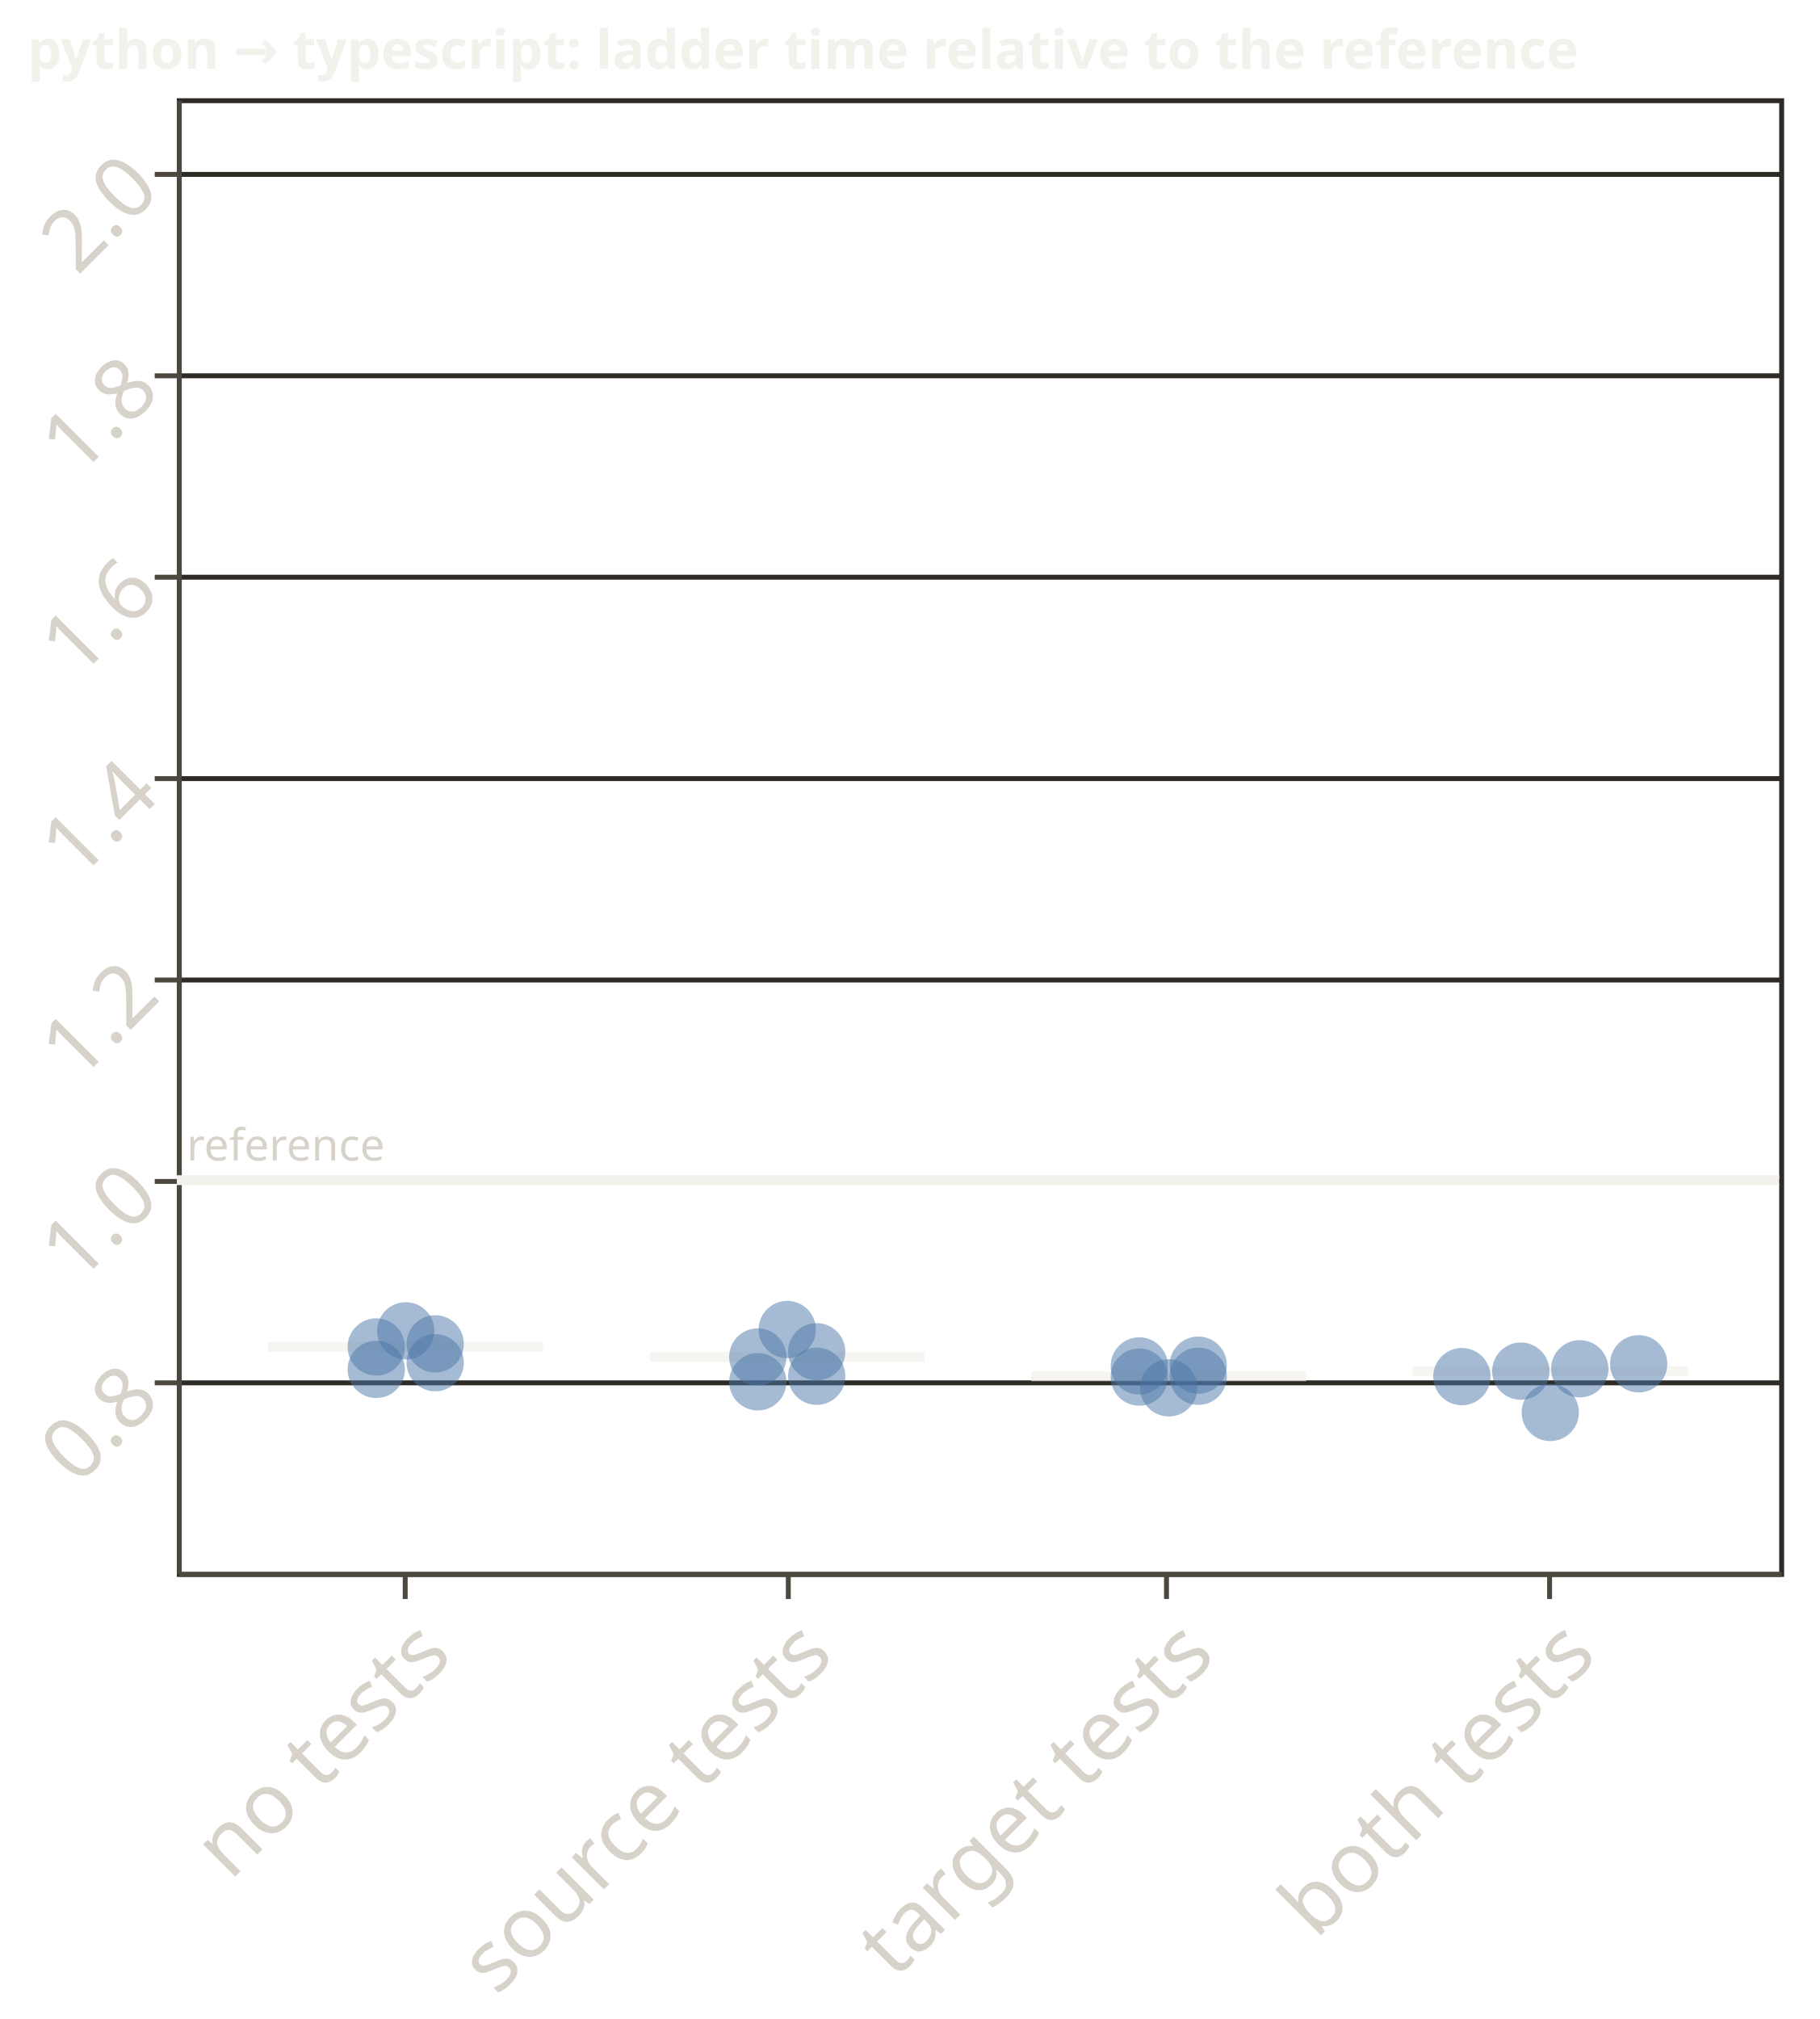
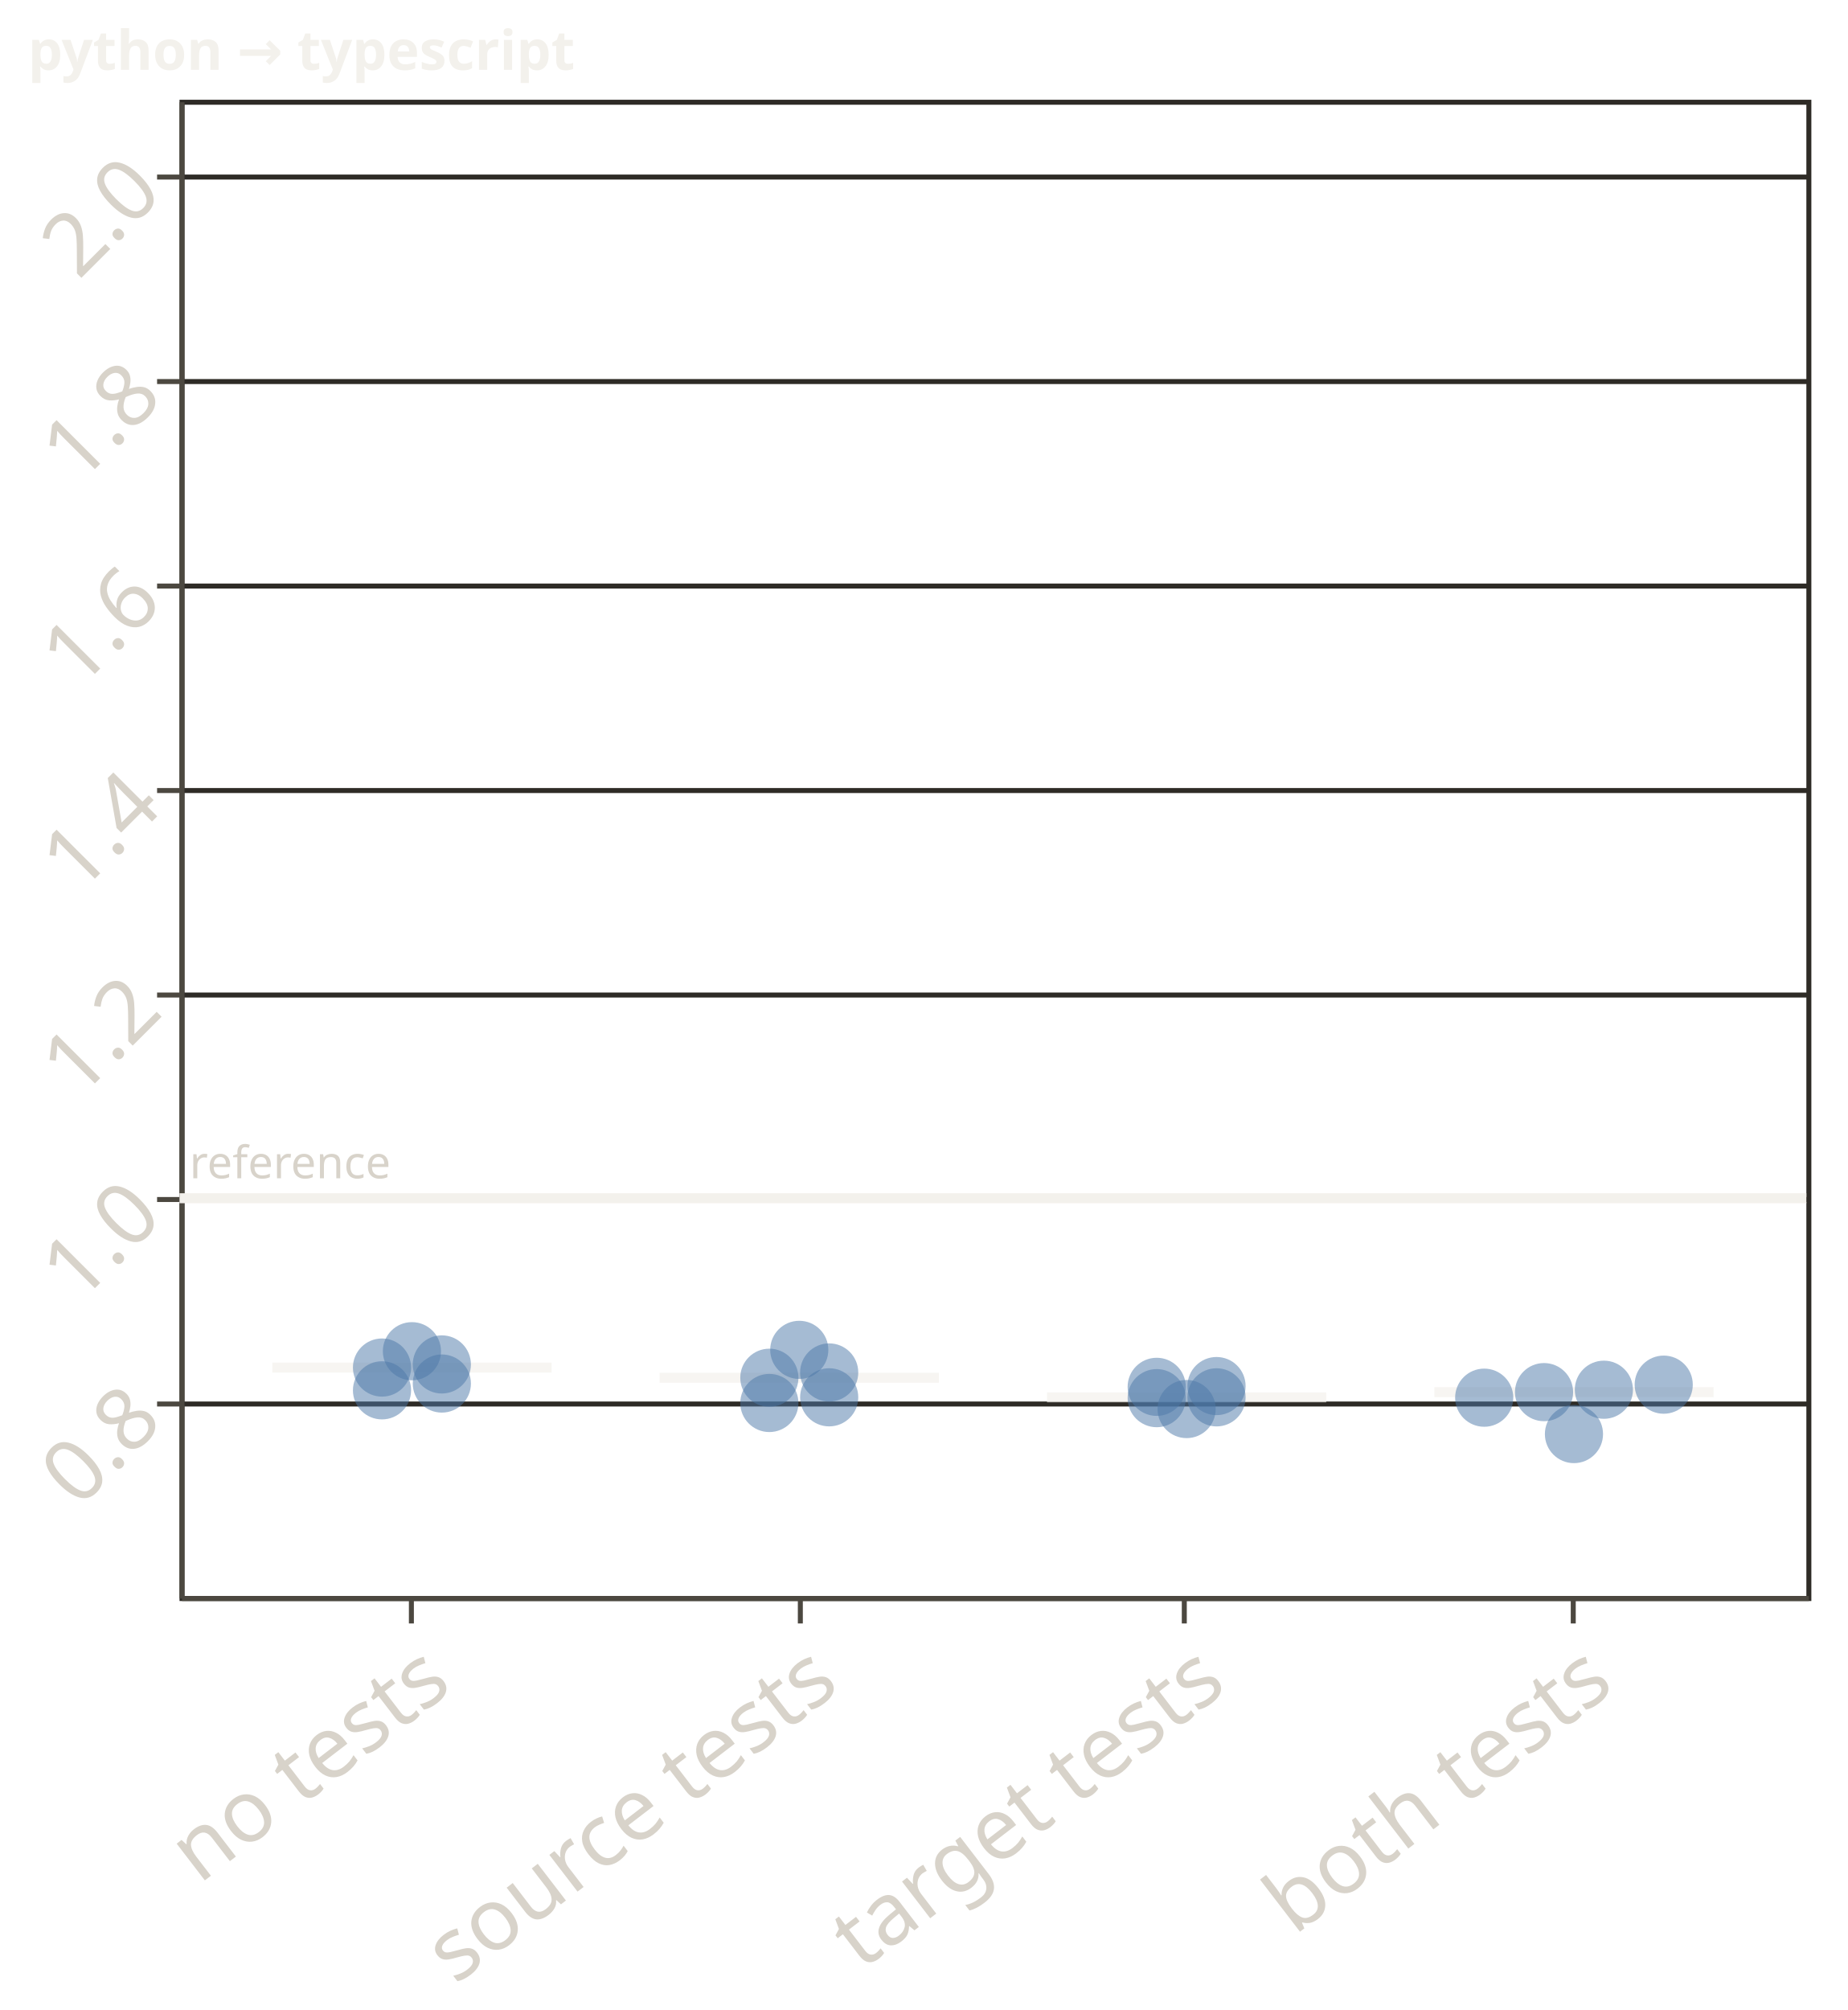
- <svg xmlns="http://www.w3.org/2000/svg" version="1.1" class="marks" width="370.5" height="411" viewBox="0 0 370.5 411">
+ <svg xmlns="http://www.w3.org/2000/svg" version="1.1" class="marks" width="370.5" height="403" viewBox="0 0 370.5 403">
  <g fill="none" stroke-miterlimit="10" transform="translate(36,20)">
    <g class="mark-group role-frame root" role="graphics-object" aria-roledescription="group mark container">
      <g transform="translate(0,0)">
        <path class="background" aria-hidden="true" d="M0.5,0.5h326.25v300h-326.25Z" stroke="#2e2b26" />
        <g>
          <g class="mark-group role-axis" aria-hidden="true">
            <g transform="translate(0.5,0.5)">
              <path class="background" aria-hidden="true" d="M0,0h0v0h0Z" pointer-events="none" />
              <g>
                <g class="mark-rule role-axis-grid" pointer-events="none">
                  <line transform="translate(0,261)" x2="326.25" y2="0" stroke="#2e2b26" stroke-width="1" opacity="1" />
                  <line transform="translate(0,220)" x2="326.25" y2="0" stroke="#2e2b26" stroke-width="1" opacity="1" />
                  <line transform="translate(0,179)" x2="326.25" y2="0" stroke="#2e2b26" stroke-width="1" opacity="1" />
                  <line transform="translate(0,138)" x2="326.25" y2="0" stroke="#2e2b26" stroke-width="1" opacity="1" />
                  <line transform="translate(0,97)" x2="326.25" y2="0" stroke="#2e2b26" stroke-width="1" opacity="1" />
                  <line transform="translate(0,56)" x2="326.25" y2="0" stroke="#2e2b26" stroke-width="1" opacity="1" />
                  <line transform="translate(0,15)" x2="326.25" y2="0" stroke="#2e2b26" stroke-width="1" opacity="1" />
                </g>
              </g>
              <path class="foreground" aria-hidden="true" d="" pointer-events="none" display="none" />
            </g>
          </g>
          <g class="mark-group role-axis" role="graphics-symbol" aria-roledescription="axis" aria-label="X-axis for a discrete scale with 4 values: no tests, source tests, target tests, both tests">
            <g transform="translate(0.5,300.5)">
              <path class="background" aria-hidden="true" d="M0,0h0v0h0Z" pointer-events="none" />
              <g>
                <g class="mark-rule role-axis-tick" pointer-events="none">
                  <line transform="translate(46,0)" x2="0" y2="5" stroke="#4c4840" stroke-width="1" opacity="1" />
                  <line transform="translate(124,0)" x2="0" y2="5" stroke="#4c4840" stroke-width="1" opacity="1" />
                  <line transform="translate(201,0)" x2="0" y2="5" stroke="#4c4840" stroke-width="1" opacity="1" />
                  <line transform="translate(279,0)" x2="0" y2="5" stroke="#4c4840" stroke-width="1" opacity="1" />
                </g>
                <g class="mark-text role-axis-label" pointer-events="none">
-                   <text text-anchor="end" transform="translate(46.10714,7) rotate(-45) translate(0,14)" font-family="sans-serif" font-size="17.32px" fill="#d8d3ca" opacity="1">no tests</text>
-                   <text text-anchor="end" transform="translate(123.7857,7) rotate(-45) translate(0,14)" font-family="sans-serif" font-size="17.32px" fill="#d8d3ca" opacity="1">source tests</text>
-                   <text text-anchor="end" transform="translate(201.4643,7) rotate(-45) translate(0,14)" font-family="sans-serif" font-size="17.32px" fill="#d8d3ca" opacity="1">target tests</text>
-                   <text text-anchor="end" transform="translate(279.1429,7) rotate(-45) translate(0,14)" font-family="sans-serif" font-size="17.32px" fill="#d8d3ca" opacity="1">both tests</text>
+                   <text text-anchor="end" transform="translate(46.10714,7) rotate(-37.5) translate(0,14)" font-family="sans-serif" font-size="17.32px" fill="#d8d3ca" opacity="1">no tests</text>
+                   <text text-anchor="end" transform="translate(123.7857,7) rotate(-37.5) translate(0,14)" font-family="sans-serif" font-size="17.32px" fill="#d8d3ca" opacity="1">source tests</text>
+                   <text text-anchor="end" transform="translate(201.4643,7) rotate(-37.5) translate(0,14)" font-family="sans-serif" font-size="17.32px" fill="#d8d3ca" opacity="1">target tests</text>
+                   <text text-anchor="end" transform="translate(279.1429,7) rotate(-37.5) translate(0,14)" font-family="sans-serif" font-size="17.32px" fill="#d8d3ca" opacity="1">both tests</text>
                </g>
                <g class="mark-rule role-axis-domain" pointer-events="none">
                  <line transform="translate(0,0)" x2="326.25" y2="0" stroke="#4c4840" stroke-width="1" opacity="1" />
                </g>
              </g>
              <path class="foreground" aria-hidden="true" d="" pointer-events="none" display="none" />
            </g>
          </g>
          <g class="mark-group role-axis" role="graphics-symbol" aria-roledescription="axis" aria-label="Y-axis for a linear scale with values from 0.6 to 2.1">
            <g transform="translate(0.5,0.5)">
              <path class="background" aria-hidden="true" d="M0,0h0v0h0Z" pointer-events="none" />
              <g>
                <g class="mark-rule role-axis-tick" pointer-events="none">
                  <line transform="translate(0,261)" x2="-5" y2="0" stroke="#4c4840" stroke-width="1" opacity="1" />
                  <line transform="translate(0,220)" x2="-5" y2="0" stroke="#4c4840" stroke-width="1" opacity="1" />
                  <line transform="translate(0,179)" x2="-5" y2="0" stroke="#4c4840" stroke-width="1" opacity="1" />
                  <line transform="translate(0,138)" x2="-5" y2="0" stroke="#4c4840" stroke-width="1" opacity="1" />
                  <line transform="translate(0,97)" x2="-5" y2="0" stroke="#4c4840" stroke-width="1" opacity="1" />
                  <line transform="translate(0,56)" x2="-5" y2="0" stroke="#4c4840" stroke-width="1" opacity="1" />
                  <line transform="translate(0,15)" x2="-5" y2="0" stroke="#4c4840" stroke-width="1" opacity="1" />
                </g>
                <g class="mark-text role-axis-label" pointer-events="none">
                  <text text-anchor="end" transform="translate(-7,261.2983) rotate(-45) translate(0,5)" font-family="sans-serif" font-size="17.32px" fill="#d8d3ca" opacity="1">0.8</text>
                  <text text-anchor="end" transform="translate(-7,220.2419) rotate(-45) translate(0,5)" font-family="sans-serif" font-size="17.32px" fill="#d8d3ca" opacity="1">1.0</text>
                  <text text-anchor="end" transform="translate(-7,179.1856) rotate(-45) translate(0,5)" font-family="sans-serif" font-size="17.32px" fill="#d8d3ca" opacity="1">1.2</text>
                  <text text-anchor="end" transform="translate(-7,138.1292) rotate(-45) translate(0,5)" font-family="sans-serif" font-size="17.32px" fill="#d8d3ca" opacity="1">1.4</text>
                  <text text-anchor="end" transform="translate(-7,97.07291) rotate(-45) translate(0,5)" font-family="sans-serif" font-size="17.32px" fill="#d8d3ca" opacity="1">1.6</text>
                  <text text-anchor="end" transform="translate(-7,56.01657) rotate(-45) translate(0,5)" font-family="sans-serif" font-size="17.32px" fill="#d8d3ca" opacity="1">1.8</text>
                  <text text-anchor="end" transform="translate(-7,14.96024) rotate(-45) translate(0,5)" font-family="sans-serif" font-size="17.32px" fill="#d8d3ca" opacity="1">2.0</text>
                </g>
                <g class="mark-rule role-axis-domain" pointer-events="none">
                  <line transform="translate(0,300)" x2="0" y2="-300" stroke="#4c4840" stroke-width="1" opacity="1" />
                </g>
              </g>
              <path class="foreground" aria-hidden="true" d="" pointer-events="none" display="none" />
            </g>
          </g>
          <g class="mark-rect role-mark layer_0_marks" role="graphics-object" aria-roledescription="rect mark container">
            <path aria-label="condition: no tests; value: 0.834626370714; nudge: 0" role="graphics-symbol" aria-roledescription="tick" d="M18.607,253.19h56v2h-56Z" fill="#f3f1ec" opacity="0.7" />
            <path aria-label="condition: source tests; value: 0.82465793272; nudge: 0" role="graphics-symbol" aria-roledescription="tick" d="M96.286,255.236h56v2h-56Z" fill="#f3f1ec" opacity="0.7" />
            <path aria-label="condition: target tests; value: 0.805528176486; nudge: 0" role="graphics-symbol" aria-roledescription="tick" d="M173.964,259.163h56v2h-56Z" fill="#f3f1ec" opacity="0.7" />
            <path aria-label="condition: both tests; value: 0.810622576314; nudge: 0" role="graphics-symbol" aria-roledescription="tick" d="M251.643,258.118h56v2h-56Z" fill="#f3f1ec" opacity="0.7" />
          </g>
          <g class="mark-symbol role-mark layer_1_marks" role="graphics-object" aria-roledescription="symbol mark container">
            <path aria-label="condition: no tests; value: 0.850576222795; nudge: 0; run: 9a3e20fe; ladder time ÷ reference: 0.85; rungs completed: 19; total ms: 12,058.0" role="graphics-symbol" aria-roledescription="point" transform="translate(46.60714,250.9159)" d="M5.831,0A5.831,5.831,0,1,1,-5.831,0A5.831,5.831,0,1,1,5.831,0" fill="#4c78a8" stroke-width="2" opacity="0.5" />
            <path aria-label="condition: no tests; value: 0.812378328088; nudge: −0.5; run: b96078c6; ladder time ÷ reference: 0.81; rungs completed: 19; total ms: 11,579.3" role="graphics-symbol" aria-roledescription="point" transform="translate(40.60714,258.7572)" d="M5.831,0A5.831,5.831,0,1,1,-5.831,0A5.831,5.831,0,1,1,5.831,0" fill="#4c78a8" stroke-width="2" opacity="0.5" />
            <path aria-label="condition: no tests; value: 0.819020109681; nudge: 0.5; run: 31ac2789; ladder time ÷ reference: 0.82; rungs completed: 19; total ms: 11,841.7" role="graphics-symbol" aria-roledescription="point" transform="translate(52.60714,257.3938)" d="M5.831,0A5.831,5.831,0,1,1,-5.831,0A5.831,5.831,0,1,1,5.831,0" fill="#4c78a8" stroke-width="2" opacity="0.5" />
            <path aria-label="condition: no tests; value: 0.834626370714; nudge: −0.5; run: 170b737d; ladder time ÷ reference: 0.83; rungs completed: 19; total ms: 11,684.0" role="graphics-symbol" aria-roledescription="point" transform="translate(40.60714,254.1901)" d="M5.831,0A5.831,5.831,0,1,1,-5.831,0A5.831,5.831,0,1,1,5.831,0" fill="#4c78a8" stroke-width="2" opacity="0.5" />
            <path aria-label="condition: no tests; value: 0.837670640326; nudge: 0.5; run: 2643e4be; ladder time ÷ reference: 0.84; rungs completed: 19; total ms: 11,776.6" role="graphics-symbol" aria-roledescription="point" transform="translate(52.60714,253.5652)" d="M5.831,0A5.831,5.831,0,1,1,-5.831,0A5.831,5.831,0,1,1,5.831,0" fill="#4c78a8" stroke-width="2" opacity="0.5" />
            <path aria-label="condition: source tests; value: 0.82983451203; nudge: 0.5; run: 273cf6b9; ladder time ÷ reference: 0.83; rungs completed: 19; total ms: 12,023.5" role="graphics-symbol" aria-roledescription="point" transform="translate(130.2857,255.1738)" d="M5.831,0A5.831,5.831,0,1,1,-5.831,0A5.831,5.831,0,1,1,5.831,0" fill="#4c78a8" stroke-width="2" opacity="0.5" />
            <path aria-label="condition: source tests; value: 0.82465793272; nudge: −0.5; run: 19e0fe30; ladder time ÷ reference: 0.82; rungs completed: 19; total ms: 11,585.9" role="graphics-symbol" aria-roledescription="point" transform="translate(118.2857,256.2364)" d="M5.831,0A5.831,5.831,0,1,1,-5.831,0A5.831,5.831,0,1,1,5.831,0" fill="#4c78a8" stroke-width="2" opacity="0.5" />
            <path aria-label="condition: source tests; value: 0.800020361171; nudge: −0.5; run: 4ee67ba2; ladder time ÷ reference: 0.80; rungs completed: 19; total ms: 11,632.9" role="graphics-symbol" aria-roledescription="point" transform="translate(118.2857,261.2941)" d="M5.831,0A5.831,5.831,0,1,1,-5.831,0A5.831,5.831,0,1,1,5.831,0" fill="#4c78a8" stroke-width="2" opacity="0.5" />
            <path aria-label="condition: source tests; value: 0.851900119798; nudge: 0; run: 5b46f630; ladder time ÷ reference: 0.85; rungs completed: 19; total ms: 11,732.0" role="graphics-symbol" aria-roledescription="point" transform="translate(124.2857,250.6441)" d="M5.831,0A5.831,5.831,0,1,1,-5.831,0A5.831,5.831,0,1,1,5.831,0" fill="#4c78a8" stroke-width="2" opacity="0.5" />
            <path aria-label="condition: source tests; value: 0.805564215457; nudge: 0.5; run: 280f3890; ladder time ÷ reference: 0.81; rungs completed: 19; total ms: 11,529.9" role="graphics-symbol" aria-roledescription="point" transform="translate(130.2857,260.156)" d="M5.831,0A5.831,5.831,0,1,1,-5.831,0A5.831,5.831,0,1,1,5.831,0" fill="#4c78a8" stroke-width="2" opacity="0.5" />
            <path aria-label="condition: target tests; value: 0.815782075071; nudge: −0.5; run: a47a3057; ladder time ÷ reference: 0.82; rungs completed: 19; total ms: 11,844.1" role="graphics-symbol" aria-roledescription="point" transform="translate(195.9643,258.0585)" d="M5.831,0A5.831,5.831,0,1,1,-5.831,0A5.831,5.831,0,1,1,5.831,0" fill="#4c78a8" stroke-width="2" opacity="0.5" />
            <path aria-label="condition: target tests; value: 0.816538790385; nudge: 0.5; run: e94dca40; ladder time ÷ reference: 0.82; rungs completed: 19; total ms: 11,521.4" role="graphics-symbol" aria-roledescription="point" transform="translate(207.9643,257.9031)" d="M5.831,0A5.831,5.831,0,1,1,-5.831,0A5.831,5.831,0,1,1,5.831,0" fill="#4c78a8" stroke-width="2" opacity="0.5" />
            <path aria-label="condition: target tests; value: 0.804739411599; nudge: −0.5; run: 09b2c811; ladder time ÷ reference: 0.80; rungs completed: 19; total ms: 11,527.2" role="graphics-symbol" aria-roledescription="point" transform="translate(195.9643,260.3253)" d="M5.831,0A5.831,5.831,0,1,1,-5.831,0A5.831,5.831,0,1,1,5.831,0" fill="#4c78a8" stroke-width="2" opacity="0.5" />
            <path aria-label="condition: target tests; value: 0.805528176486; nudge: 0.5; run: a7cd2ee9; ladder time ÷ reference: 0.81; rungs completed: 19; total ms: 11,421.2" role="graphics-symbol" aria-roledescription="point" transform="translate(207.9643,260.1634)" d="M5.831,0A5.831,5.831,0,1,1,-5.831,0A5.831,5.831,0,1,1,5.831,0" fill="#4c78a8" stroke-width="2" opacity="0.5" />
            <path aria-label="condition: target tests; value: 0.794100727735; nudge: 0; run: 00b43b48; ladder time ÷ reference: 0.79; rungs completed: 19; total ms: 11,534.5" role="graphics-symbol" aria-roledescription="point" transform="translate(201.9643,262.5093)" d="M5.831,0A5.831,5.831,0,1,1,-5.831,0A5.831,5.831,0,1,1,5.831,0" fill="#4c78a8" stroke-width="2" opacity="0.5" />
            <path aria-label="condition: both tests; value: 0.817910149497; nudge: 1.5; run: 1c28aa33; ladder time ÷ reference: 0.82; rungs completed: 19; total ms: 11,715.4" role="graphics-symbol" aria-roledescription="point" transform="translate(297.6429,257.6216)" d="M5.831,0A5.831,5.831,0,1,1,-5.831,0A5.831,5.831,0,1,1,5.831,0" fill="#4c78a8" stroke-width="2" opacity="0.5" />
            <path aria-label="condition: both tests; value: 0.805185227535; nudge: −1.5; run: ffb57550; ladder time ÷ reference: 0.81; rungs completed: 19; total ms: 11,848.9" role="graphics-symbol" aria-roledescription="point" transform="translate(261.6429,260.2338)" d="M5.831,0A5.831,5.831,0,1,1,-5.831,0A5.831,5.831,0,1,1,5.831,0" fill="#4c78a8" stroke-width="2" opacity="0.5" />
            <path aria-label="condition: both tests; value: 0.769659208055; nudge: 0; run: 5982b634; ladder time ÷ reference: 0.77; rungs completed: 19; total ms: 11,497.4" role="graphics-symbol" aria-roledescription="point" transform="translate(279.6429,267.5267)" d="M5.831,0A5.831,5.831,0,1,1,-5.831,0A5.831,5.831,0,1,1,5.831,0" fill="#4c78a8" stroke-width="2" opacity="0.5" />
            <path aria-label="condition: both tests; value: 0.810622576314; nudge: −0.5; run: 4ff7cdec; ladder time ÷ reference: 0.81; rungs completed: 19; total ms: 11,909.6" role="graphics-symbol" aria-roledescription="point" transform="translate(273.6429,259.1176)" d="M5.831,0A5.831,5.831,0,1,1,-5.831,0A5.831,5.831,0,1,1,5.831,0" fill="#4c78a8" stroke-width="2" opacity="0.5" />
            <path aria-label="condition: both tests; value: 0.812958505122; nudge: 0.5; run: 62b61540; ladder time ÷ reference: 0.81; rungs completed: 19; total ms: 12,162.6" role="graphics-symbol" aria-roledescription="point" transform="translate(285.6429,258.6381)" d="M5.831,0A5.831,5.831,0,1,1,-5.831,0A5.831,5.831,0,1,1,5.831,0" fill="#4c78a8" stroke-width="2" opacity="0.5" />
          </g>
          <g class="mark-rule role-mark layer_2_marks" role="graphics-object" aria-roledescription="rule mark container">
            <line aria-label="value: 1" role="graphics-symbol" aria-roledescription="rule mark" transform="translate(326.25,220.2419)" x2="-326.25" y2="0" stroke="#f3f1ec" stroke-width="2" />
          </g>
          <g class="mark-text role-mark layer_3_marks" role="graphics-object" aria-roledescription="text mark container">
            <text aria-label="value: 1; label: reference" role="graphics-symbol" aria-roledescription="text mark" text-anchor="start" transform="translate(2,216.2419)" font-family="sans-serif" font-size="9px" fill="#d8d3ca">reference</text>
          </g>
          <g class="mark-group role-title">
            <g transform="translate(-30.38909,-15)">
              <path class="background" aria-hidden="true" d="M0,0h0v0h0Z" pointer-events="none" />
              <g>
-                 <g class="mark-text role-title-text" role="graphics-symbol" aria-roledescription="title" aria-label="Title text 'python → typescript: ladder time relative to the reference'" pointer-events="none">
-                   <text text-anchor="start" transform="translate(0,9)" font-family="sans-serif" font-size="11px" font-weight="bold" fill="#f3f1ec" opacity="1">python → typescript: ladder time relative to the reference</text>
+                 <g class="mark-text role-title-text" role="graphics-symbol" aria-roledescription="title" aria-label="Title text 'python → typescript'" pointer-events="none">
+                   <text text-anchor="start" transform="translate(0,9)" font-family="sans-serif" font-size="11px" font-weight="bold" fill="#f3f1ec" opacity="1">python → typescript</text>
                </g>
              </g>
              <path class="foreground" aria-hidden="true" d="" pointer-events="none" display="none" />
            </g>
          </g>
        </g>
        <path class="foreground" aria-hidden="true" d="" display="none" />
      </g>
    </g>
  </g>
</svg>
